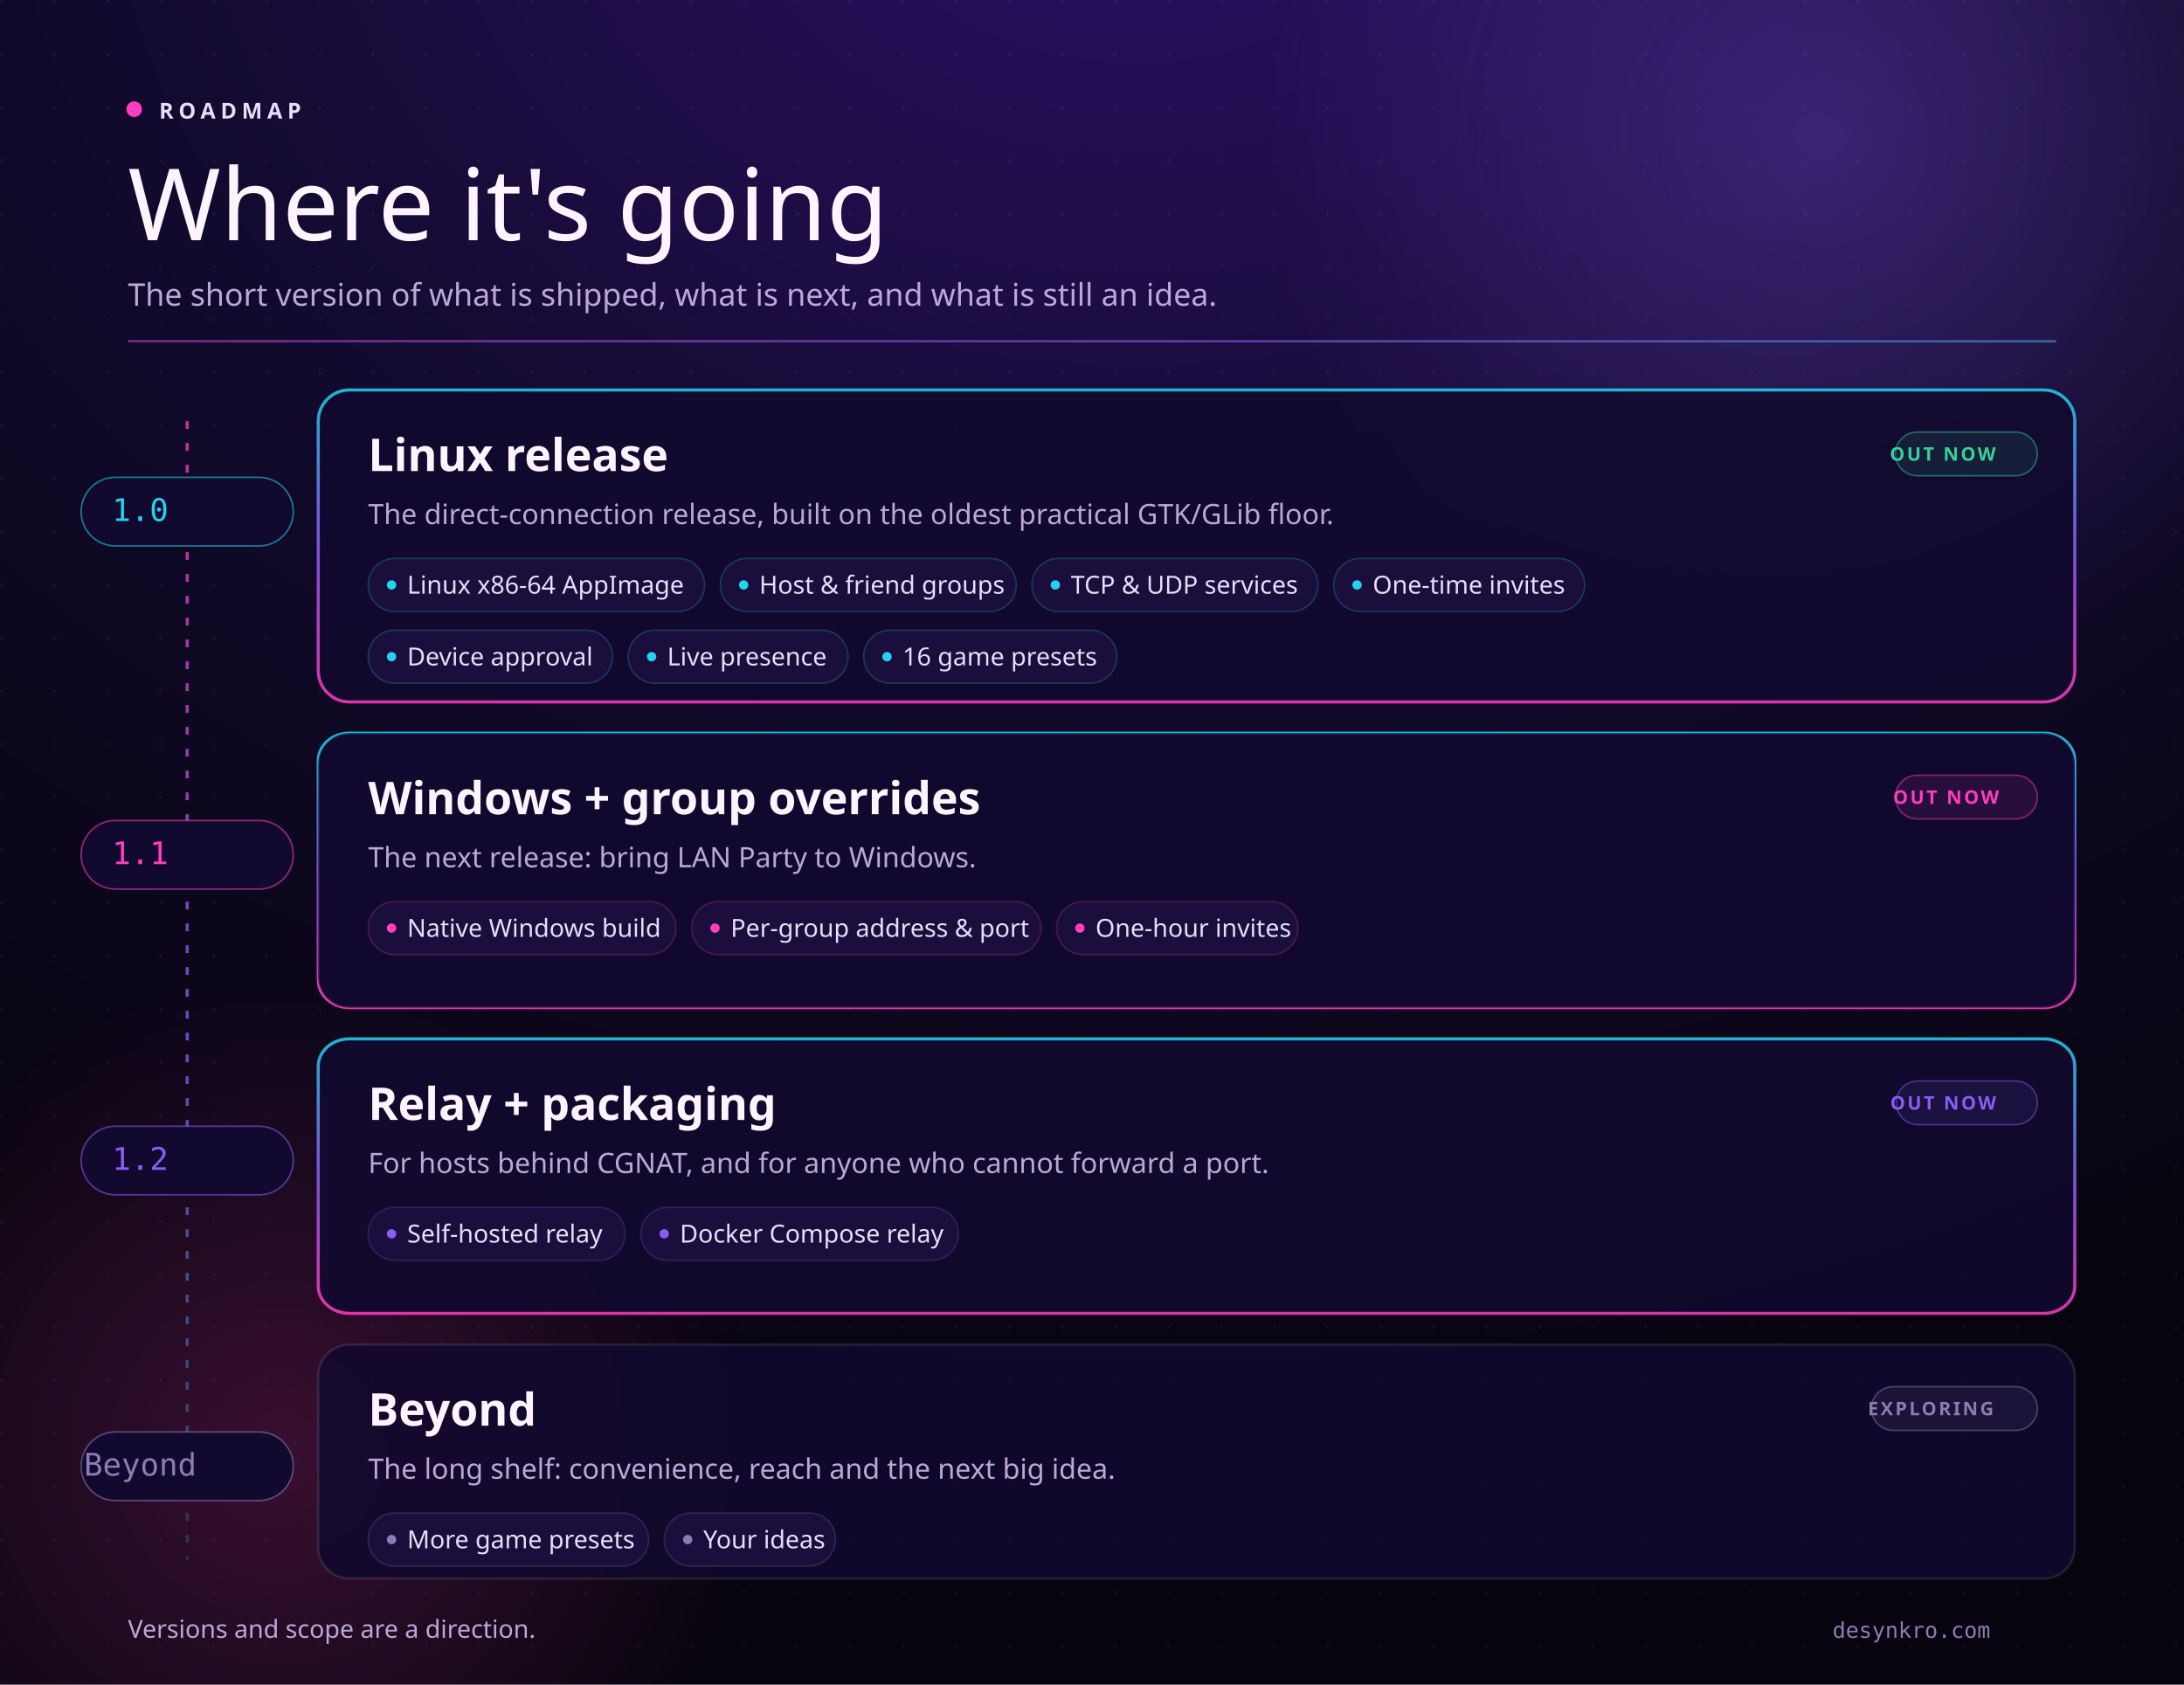
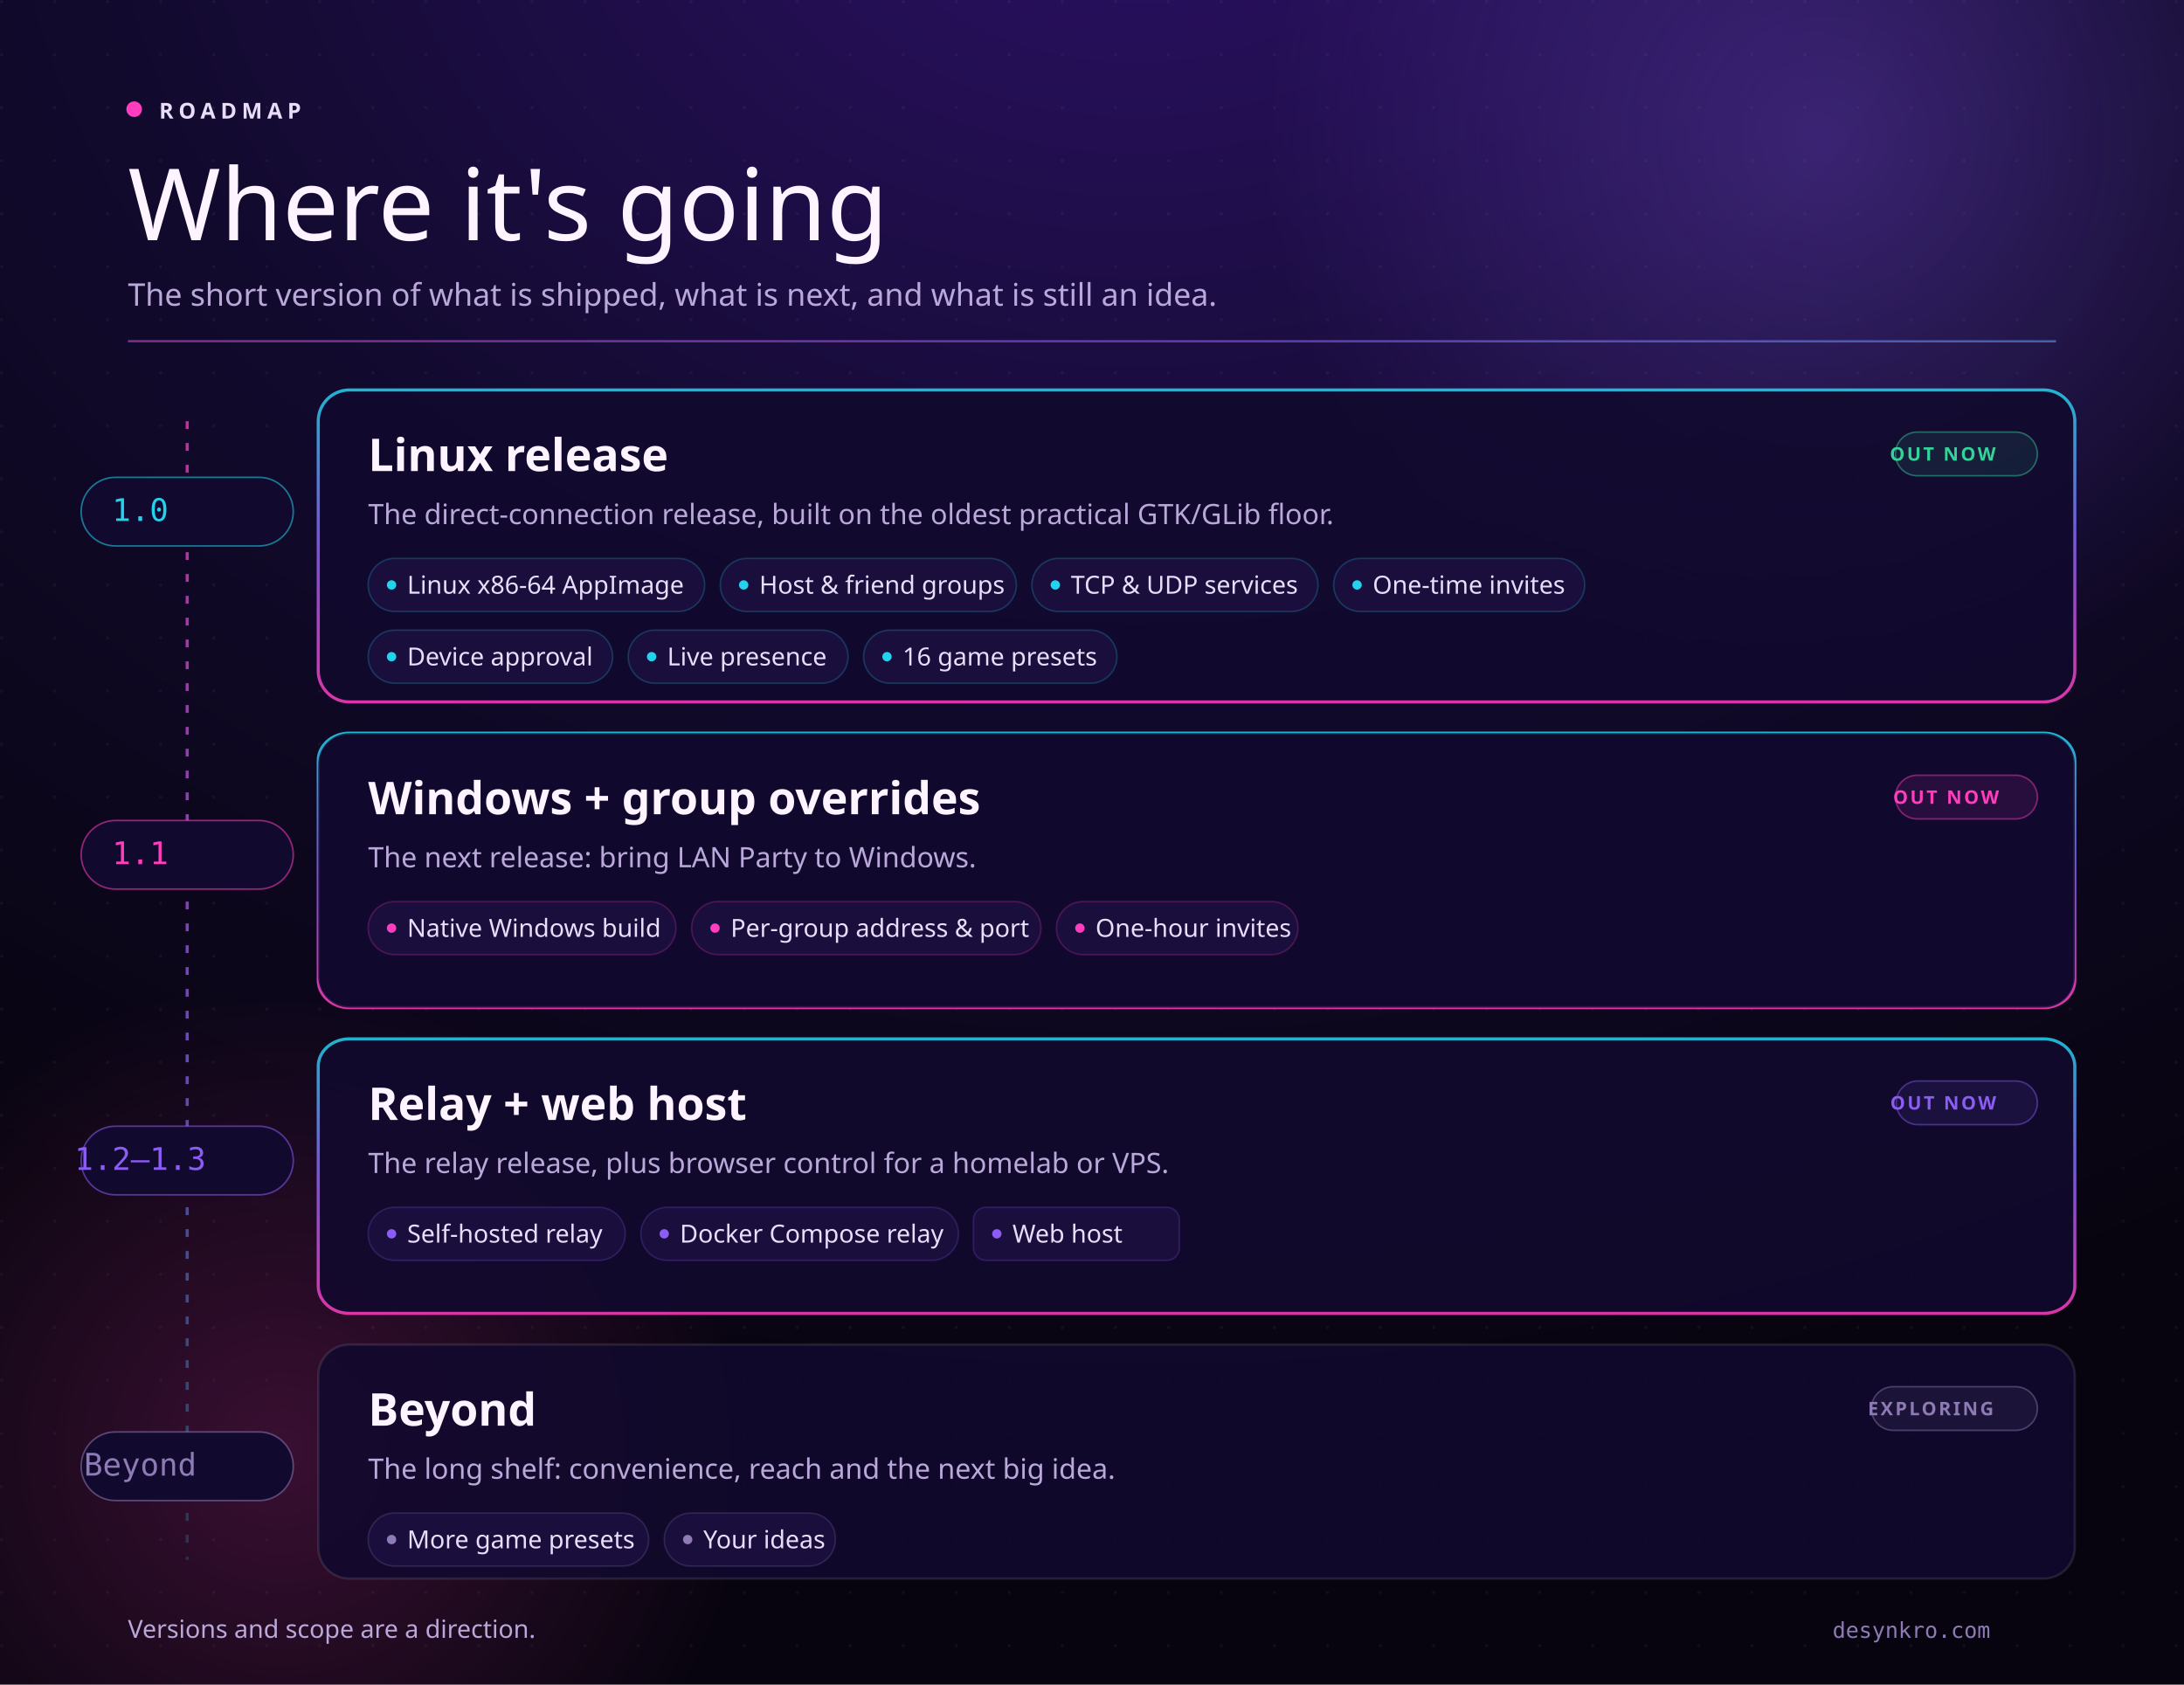
<svg xmlns="http://www.w3.org/2000/svg" width="1400" height="1080" viewBox="0 0 1400 1080">
  <defs>
    <radialGradient id="radial-gradient-1" cx="0" cy="0" r="1330" gradientTransform="matrix(1 0 0 0.771 728 -108)" gradientUnits="userSpaceOnUse">
      <stop offset="0" stop-color="#2c1166" />
      <stop offset="0.5" stop-color="#120a2e" />
      <stop offset="1" stop-color="#08040f" />
    </radialGradient>
    <clipPath id="clip-path-1">
      <path d="M0 0 L34 0 L34 34 L0 34 Z" />
    </clipPath>
    <clipPath id="clip-path-2">
      <path d="M0 0 L34 0 L34 34 L0 34 Z" />
    </clipPath>
    <clipPath id="clip-path-3">
      <path d="M0 0 L34 0 L34 34 L0 34 Z" />
    </clipPath>
    <clipPath id="clip-path-4">
      <path d="M0 0 L34 0 L34 34 L0 34 Z" />
    </clipPath>
    <pattern id="pattern-1" patternUnits="userSpaceOnUse" width="34" height="34" patternTransform="matrix(1 0 0 1 0 0)">
      <g clip-path="url(#clip-path-1)">
        <g clip-path="url(#clip-path-2)">
          <g clip-path="url(#clip-path-3)">
            <g clip-path="url(#clip-path-4)">
              <circle cx="1" cy="1" r="1" fill="#ffffff" opacity="0.045" />
            </g>
          </g>
        </g>
      </g>
    </pattern>
    <radialGradient id="radial-gradient-2" cx="1170" cy="90" r="360" gradientUnits="userSpaceOnUse">
      <stop offset="0" stop-color="#8b5cf6" stop-opacity="0.3" />
      <stop offset="1" stop-color="#8b5cf6" stop-opacity="0" />
    </radialGradient>
    <radialGradient id="radial-gradient-3" cx="180" cy="930" r="300" gradientUnits="userSpaceOnUse">
      <stop offset="0" stop-color="#ff3dbe" stop-opacity="0.2" />
      <stop offset="1" stop-color="#ff3dbe" stop-opacity="0" />
    </radialGradient>
    <linearGradient id="linear-gradient-1" x1="767" y1="842.88" x2="767" y2="665.12" gradientUnits="userSpaceOnUse">
      <stop offset="0" stop-color="#ff3dbe" />
      <stop offset="0.143" stop-color="#de46ce" />
      <stop offset="0.286" stop-color="#bd4fde" />
      <stop offset="0.429" stop-color="#9c58ee" />
      <stop offset="0.571" stop-color="#7c6df5" />
      <stop offset="0.714" stop-color="#5e8ff3" />
      <stop offset="0.857" stop-color="#40b1f0" />
      <stop offset="1" stop-color="#22d3ee" />
    </linearGradient>
    <linearGradient id="linear-gradient-2" x1="82" y1="218" x2="82.004" y2="221" gradientUnits="userSpaceOnUse">
      <stop offset="0" stop-color="#ff3dbe" />
      <stop offset="0.55" stop-color="#8b5cf6" />
      <stop offset="1" stop-color="#22d3ee" />
    </linearGradient>
    <linearGradient id="linear-gradient-3" x1="0" y1="270" x2="0" y2="1000" gradientUnits="userSpaceOnUse">
      <stop offset="0" stop-color="#ff3dbe" />
      <stop offset="0.55" stop-color="#8b5cf6" />
      <stop offset="1" stop-color="#22d3ee" stop-opacity="0.25" />
    </linearGradient>
    <linearGradient id="linear-gradient-4" x1="767" y1="451" x2="767" y2="249" gradientUnits="userSpaceOnUse">
      <stop offset="0" stop-color="#ff3dbe" />
      <stop offset="0.143" stop-color="#de46ce" />
      <stop offset="0.286" stop-color="#bd4fde" />
      <stop offset="0.429" stop-color="#9c58ee" />
      <stop offset="0.571" stop-color="#7c6df5" />
      <stop offset="0.714" stop-color="#5e8ff3" />
      <stop offset="0.857" stop-color="#40b1f0" />
      <stop offset="1" stop-color="#22d3ee" />
    </linearGradient>
    <linearGradient id="linear-gradient-5" x1="767" y1="646.88" x2="767" y2="469.12" gradientUnits="userSpaceOnUse">
      <stop offset="0" stop-color="#ff3dbe" />
      <stop offset="0.143" stop-color="#de46ce" />
      <stop offset="0.286" stop-color="#bd4fde" />
      <stop offset="0.429" stop-color="#9c58ee" />
      <stop offset="0.571" stop-color="#7c6df5" />
      <stop offset="0.714" stop-color="#5e8ff3" />
      <stop offset="0.857" stop-color="#40b1f0" />
      <stop offset="1" stop-color="#22d3ee" />
    </linearGradient>
    <linearGradient id="linear-gradient-6" x1="767" y1="646.75" x2="767" y2="469.25" gradientUnits="userSpaceOnUse">
      <stop offset="0" stop-color="#ff3dbe" />
      <stop offset="0.143" stop-color="#de46ce" />
      <stop offset="0.286" stop-color="#bd4fde" />
      <stop offset="0.429" stop-color="#9c58ee" />
      <stop offset="0.571" stop-color="#7c6df5" />
      <stop offset="0.714" stop-color="#5e8ff3" />
      <stop offset="0.857" stop-color="#40b1f0" />
      <stop offset="1" stop-color="#22d3ee" />
    </linearGradient>
  </defs>
  <g id="Layer_1" data-name="Layer 1">
    <rect x="0" y="0" width="1400" height="1080" fill="url(#radial-gradient-1)" />
    <rect x="0" y="0" width="1400" height="1080" fill="url(#pattern-1)" />
    <circle cx="1170" cy="90" r="360" fill="url(#radial-gradient-2)" />
    <circle cx="180" cy="930" r="300" fill="url(#radial-gradient-3)" />
    <path d="M224 666 L1310 666 C1321.046 666 1330 673.88 1330 683.6 L1330 824.4 C1330 834.12 1321.046 842 1310 842 L224 842 C212.954 842 204 834.12 204 824.4 L204 683.6 C204 673.88 212.954 666 224 666 Z" fill="#120a2e" fill-opacity="0.88" stroke="url(#linear-gradient-1)" stroke-opacity="0.85" stroke-width="2" />
    <circle cx="86" cy="70" r="5" fill="#ff3dbe" />
    <text transform="matrix(1 0 0 1 102 76)" x="0" y="0" xml:space="preserve" font-family="'IBM Plex Sans SmBld', sans-serif" font-size="14" font-weight="600" fill="#e9ddf9" letter-spacing="3.2">
      <tspan x="0" y="0">ROADMAP</tspan>
    </text>
    <text transform="matrix(1 0 0 1 82 154)" x="0" y="0" xml:space="preserve" font-family="'Space Grotesk', sans-serif" font-size="64" font-weight="500" fill="#fdf4ff">
      <tspan x="0" y="0">Where it's going</tspan>
    </text>
    <text transform="matrix(1 0 0 1 82 196)" x="0" y="0" xml:space="preserve" font-family="'IBM Plex Sans', sans-serif" font-size="20" fill="#b9a8d9">
      <tspan x="0" y="0">The short version of what is shipped, what is next, and what is still an idea.</tspan>
    </text>
    <rect x="82" y="218" width="1236" height="1.5" fill="url(#linear-gradient-2)" opacity="0.55" />
    <line x1="120" y1="270" x2="120" y2="1000" fill="#000000" stroke="url(#linear-gradient-3)" stroke-width="2" stroke-dasharray="5 9" opacity="0.75" />
    <circle cx="120" cy="328" r="14" fill="#08040f" stroke="#22d3ee" stroke-opacity="0.35" stroke-width="2" />
    <circle cx="120" cy="328" r="7" fill="#22d3ee" />
    <path d="M224 250 L1310 250 C1321.046 250 1330 258.954 1330 270 L1330 430 C1330 441.046 1321.046 450 1310 450 L224 450 C212.954 450 204 441.046 204 430 L204 270 C204 258.954 212.954 250 224 250 Z" fill="#120a2e" fill-opacity="0.88" stroke="url(#linear-gradient-4)" stroke-opacity="0.85" stroke-width="2" />
    <path d="M224 470 L1310 470 C1321.046 470 1330 477.88 1330 487.6 L1330 628.4 C1330 638.12 1321.046 646 1310 646 L224 646 C212.954 646 204 638.12 204 628.4 L204 487.6 C204 477.88 212.954 470 224 470 Z" fill="#120a2e" fill-opacity="0.88" stroke="url(#linear-gradient-5)" stroke-opacity="0.85" stroke-width="2" />
    <path d="M74 306 L166 306 C178.15 306 188 315.85 188 328 L188 328 C188 340.15 178.15 350 166 350 L74 350 C61.85 350 52 340.15 52 328 L52 328 C52 315.85 61.85 306 74 306 Z" fill="#120a2e" stroke="#22d3ee" stroke-opacity="0.55" />
    <text transform="matrix(1 0 0 1 120 334)" x="0" y="0" xml:space="preserve" font-family="'JetBrains Mono', monospace" font-size="20" fill="#22d3ee" text-anchor="middle">
      <tspan x="0" y="0">1.0</tspan>
    </text>
    <text transform="matrix(1 0 0 1 236 302)" x="0" y="0" xml:space="preserve" font-family="'IBM Plex Sans SmBld', sans-serif" font-size="29" font-weight="600" fill="#fdf4ff">
      <tspan x="0" y="0">Linux release</tspan>
    </text>
    <g>
      <path d="M1229 277 L1292 277 C1299.732 277 1306 283.268 1306 291 L1306 291 C1306 298.732 1299.732 305 1292 305 L1229 305 C1221.268 305 1215 298.732 1215 291 L1215 291 C1215 283.268 1221.268 277 1229 277 Z" fill="#34d399" fill-opacity="0.1" stroke="#34d399" stroke-opacity="0.45" />
      <text transform="matrix(1 0 0 1 1259.788 295.32)" x="0.7" y="0" xml:space="preserve" font-family="'IBM Plex Sans SmBld', sans-serif" font-size="12" font-weight="600" fill="#34d399" letter-spacing="1.4" text-anchor="middle">
        <tspan x="0.7" y="0">OUT NOW</tspan>
      </text>
    </g>
    <text transform="matrix(1 0 0 1 236 336)" x="0" y="0" xml:space="preserve" font-family="'IBM Plex Sans', sans-serif" font-size="18" fill="#b9a8d9">
      <tspan x="0" y="0">The direct-connection release, built on the oldest practical GTK/GLib floor.</tspan>
    </text>
    <path d="M253 358 L434.7 358 C444.089 358 451.7 365.611 451.7 375 L451.7 375 C451.7 384.389 444.089 392 434.7 392 L253 392 C243.611 392 236 384.389 236 375 L236 375 C236 365.611 243.611 358 253 358 Z" fill="#1a0e3d" stroke="#22d3ee" stroke-opacity="0.22" />
    <circle cx="251" cy="375" r="3" fill="#22d3ee" />
    <text transform="matrix(1 0 0 1 261 380.6)" x="0" y="0" xml:space="preserve" font-family="'IBM Plex Sans', sans-serif" font-size="16" fill="#e9ddf9">
      <tspan x="0" y="0">Linux x86-64 AppImage</tspan>
    </text>
    <path d="M478.712 358 L634.512 358 C643.901 358 651.512 365.611 651.512 375 L651.512 375 C651.512 384.389 643.901 392 634.512 392 L478.712 392 C469.323 392 461.712 384.389 461.712 375 L461.712 375 C461.712 365.611 469.323 358 478.712 358 Z" fill="#1a0e3d" stroke="#22d3ee" stroke-opacity="0.22" />
    <circle cx="476.712" cy="375" r="3" fill="#22d3ee" />
    <text transform="matrix(1 0 0 1 486.712 380.6)" x="0" y="0" xml:space="preserve" font-family="'IBM Plex Sans', sans-serif" font-size="16" fill="#e9ddf9">
      <tspan x="0" y="0">Host &amp; friend groups</tspan>
    </text>
    <path d="M678.472 358 L827.872 358 C837.261 358 844.872 365.611 844.872 375 L844.872 375 C844.872 384.389 837.261 392 827.872 392 L678.472 392 C669.083 392 661.472 384.389 661.472 375 L661.472 375 C661.472 365.611 669.083 358 678.472 358 Z" fill="#1a0e3d" stroke="#22d3ee" stroke-opacity="0.22" />
    <circle cx="676.472" cy="375" r="3" fill="#22d3ee" />
    <text transform="matrix(1 0 0 1 686.472 380.6)" x="0" y="0" xml:space="preserve" font-family="'IBM Plex Sans', sans-serif" font-size="16" fill="#e9ddf9">
      <tspan x="0" y="0">TCP &amp; UDP services</tspan>
    </text>
    <path d="M871.912 358 L998.812 358 C1008.201 358 1015.812 365.611 1015.812 375 L1015.812 375 C1015.812 384.389 1008.201 392 998.812 392 L871.912 392 C862.523 392 854.912 384.389 854.912 375 L854.912 375 C854.912 365.611 862.523 358 871.912 358 Z" fill="#1a0e3d" stroke="#22d3ee" stroke-opacity="0.22" />
    <circle cx="869.912" cy="375" r="3" fill="#22d3ee" />
    <text transform="matrix(1 0 0 1 879.912 380.6)" x="0" y="0" xml:space="preserve" font-family="'IBM Plex Sans', sans-serif" font-size="16" fill="#e9ddf9">
      <tspan x="0" y="0">One-time invites</tspan>
    </text>
    <path d="M253 404 L375.7 404 C385.089 404 392.7 411.611 392.7 421 L392.7 421 C392.7 430.389 385.089 438 375.7 438 L253 438 C243.611 438 236 430.389 236 421 L236 421 C236 411.611 243.611 404 253 404 Z" fill="#1a0e3d" stroke="#22d3ee" stroke-opacity="0.22" />
    <circle cx="251" cy="421" r="3" fill="#22d3ee" />
    <text transform="matrix(1 0 0 1 261 426.6)" x="0" y="0" xml:space="preserve" font-family="'IBM Plex Sans', sans-serif" font-size="16" fill="#e9ddf9">
      <tspan x="0" y="0">Device approval</tspan>
    </text>
    <path d="M419.704 404 L526.604 404 C535.993 404 543.604 411.611 543.604 421 L543.604 421 C543.604 430.389 535.993 438 526.604 438 L419.704 438 C410.315 438 402.704 430.389 402.704 421 L402.704 421 C402.704 411.611 410.315 404 419.704 404 Z" fill="#1a0e3d" stroke="#22d3ee" stroke-opacity="0.22" />
    <circle cx="417.704" cy="421" r="3" fill="#22d3ee" />
    <text transform="matrix(1 0 0 1 427.704 426.6)" x="0" y="0" xml:space="preserve" font-family="'IBM Plex Sans', sans-serif" font-size="16" fill="#e9ddf9">
      <tspan x="0" y="0">Live presence</tspan>
    </text>
    <path d="M570.584 404 L698.984 404 C708.373 404 715.984 411.611 715.984 421 L715.984 421 C715.984 430.389 708.373 438 698.984 438 L570.584 438 C561.195 438 553.584 430.389 553.584 421 L553.584 421 C553.584 411.611 561.195 404 570.584 404 Z" fill="#1a0e3d" stroke="#22d3ee" stroke-opacity="0.22" />
    <circle cx="568.584" cy="421" r="3" fill="#22d3ee" />
    <text transform="matrix(1 0 0 1 578.584 426.6)" x="0" y="0" xml:space="preserve" font-family="'IBM Plex Sans', sans-serif" font-size="16" fill="#e9ddf9">
      <tspan x="0" y="0">16 game presets</tspan>
    </text>
    <circle cx="120" cy="548" r="14" fill="#08040f" stroke="#ff3dbe" stroke-opacity="0.35" stroke-width="2" />
    <circle cx="120" cy="548" r="7" fill="#ff3dbe" />
    <path d="M224 470 L1310 470 C1321.046 470 1330 478.954 1330 490 L1330 626 C1330 637.046 1321.046 646 1310 646 L224 646 C212.954 646 204 637.046 204 626 L204 490 C204 478.954 212.954 470 224 470 Z" fill="#120a2e" fill-opacity="0.88" stroke="url(#linear-gradient-6)" stroke-opacity="0.1" stroke-width="1.5" />
    <path d="M74 526 L166 526 C178.15 526 188 535.85 188 548 L188 548 C188 560.15 178.15 570 166 570 L74 570 C61.85 570 52 560.15 52 548 L52 548 C52 535.85 61.85 526 74 526 Z" fill="#120a2e" stroke="#ff3dbe" stroke-opacity="0.55" />
    <text transform="matrix(1 0 0 1 120 554)" x="0" y="0" xml:space="preserve" font-family="'JetBrains Mono', monospace" font-size="20" fill="#ff3dbe" text-anchor="middle">
      <tspan x="0" y="0">1.1</tspan>
    </text>
    <text transform="matrix(1 0 0 1 236 522)" x="0" y="0" xml:space="preserve" font-family="'IBM Plex Sans SmBld', sans-serif" font-size="29" font-weight="600" fill="#fdf4ff">
      <tspan x="0" y="0">Windows + group overrides</tspan>
    </text>
    <g>
      <path d="M1229 497 L1292 497 C1299.732 497 1306 503.268 1306 511 L1306 511 C1306 518.732 1299.732 525 1292 525 L1229 525 C1221.268 525 1215 518.732 1215 511 L1215 511 C1215 503.268 1221.268 497 1229 497 Z" fill="#ff3dbe" fill-opacity="0.1" stroke="#ff3dbe" stroke-opacity="0.45" />
      <text transform="matrix(1 0 0 1 1261.87 515.32)" x="0.7" y="0" xml:space="preserve" font-family="'IBM Plex Sans SmBld', sans-serif" font-size="12" font-weight="600" fill="#ff3dbe" letter-spacing="1.4" text-anchor="middle">
        <tspan x="0.7" y="0">OUT NOW</tspan>
      </text>
    </g>
    <text transform="matrix(1 0 0 1 236 556)" x="0" y="0" xml:space="preserve" font-family="'IBM Plex Sans', sans-serif" font-size="18" fill="#b9a8d9">
      <tspan x="0" y="0">The next release: bring LAN Party to Windows.</tspan>
    </text>
    <path d="M253 578 L416.3 578 C425.689 578 433.3 585.611 433.3 595 L433.3 595 C433.3 604.389 425.689 612 416.3 612 L253 612 C243.611 612 236 604.389 236 595 L236 595 C236 585.611 243.611 578 253 578 Z" fill="#1a0e3d" stroke="#ff3dbe" stroke-opacity="0.22" />
    <circle cx="251" cy="595" r="3" fill="#ff3dbe" />
    <text transform="matrix(1 0 0 1 261 600.6)" x="0" y="0" xml:space="preserve" font-family="'IBM Plex Sans', sans-serif" font-size="16" fill="#e9ddf9">
      <tspan x="0" y="0">Native Windows build</tspan>
    </text>
    <path d="M460.344 578 L650.244 578 C659.633 578 667.244 585.611 667.244 595 L667.244 595 C667.244 604.389 659.633 612 650.244 612 L460.344 612 C450.955 612 443.344 604.389 443.344 595 L443.344 595 C443.344 585.611 450.955 578 460.344 578 Z" fill="#1a0e3d" stroke="#ff3dbe" stroke-opacity="0.22" />
    <circle cx="458.344" cy="595" r="3" fill="#ff3dbe" />
    <text transform="matrix(1 0 0 1 468.344 600.6)" x="0" y="0" xml:space="preserve" font-family="'IBM Plex Sans', sans-serif" font-size="16" fill="#e9ddf9">
      <tspan x="0" y="0">Per-group address &amp; port</tspan>
    </text>
    <path d="M694.232 578 L815.016 578 C824.405 578 832.016 585.611 832.016 595 L832.016 595 C832.016 604.389 824.405 612 815.016 612 L694.232 612 C684.843 612 677.232 604.389 677.232 595 L677.232 595 C677.232 585.611 684.843 578 694.232 578 Z" fill="#1a0e3d" stroke="#ff3dbe" stroke-opacity="0.22" />
    <circle cx="692.232" cy="595" r="3" fill="#ff3dbe" />
    <text transform="matrix(1 0 0 1 702.232 600.6)" x="0" y="0" xml:space="preserve" font-family="'IBM Plex Sans', sans-serif" font-size="16" fill="#e9ddf9">
      <tspan x="0" y="0">One-hour invites</tspan>
    </text>
    <circle cx="120" cy="744" r="14" fill="#08040f" stroke="#8b5cf6" stroke-opacity="0.35" stroke-width="2" />
    <circle cx="120" cy="744" r="7" fill="#8b5cf6" />
    <path d="M74 722 L166 722 C178.15 722 188 731.85 188 744 L188 744 C188 756.15 178.15 766 166 766 L74 766 C61.85 766 52 756.15 52 744 L52 744 C52 731.85 61.85 722 74 722 Z" fill="#120a2e" stroke="#8b5cf6" stroke-opacity="0.55" />
    <text transform="matrix(1 0 0 1 120 750)" x="0" y="0" xml:space="preserve" font-family="'JetBrains Mono', monospace" font-size="20" fill="#8b5cf6" text-anchor="middle">
-       <tspan x="0" y="0">1.2</tspan>
+       <tspan x="0" y="0">1.2–1.3</tspan>
    </text>
    <text transform="matrix(1 0 0 1 236 718)" x="0" y="0" xml:space="preserve" font-family="'IBM Plex Sans SmBld', sans-serif" font-size="29" font-weight="600" fill="#fdf4ff">
-       <tspan x="0" y="0">Relay + packaging</tspan>
+       <tspan x="0" y="0">Relay + web host</tspan>
    </text>
    <g>
      <path d="M1229.5 693 L1292 693 C1299.732 693 1306 699.268 1306 707 L1306 707 C1306 714.732 1299.732 721 1292 721 L1229.5 721 C1221.768 721 1215.5 714.732 1215.5 707 L1215.5 707 C1215.5 699.268 1221.768 693 1229.5 693 Z" fill="#8b5cf6" fill-opacity="0.1" stroke="#8b5cf6" stroke-opacity="0.45" />
      <text transform="matrix(1 0 0 1 1260.066 711.32)" x="0.7" y="0" xml:space="preserve" font-family="'IBM Plex Sans SmBld', sans-serif" font-size="12" font-weight="600" fill="#8b5cf6" letter-spacing="1.4" text-anchor="middle">
        <tspan x="0.7" y="0">OUT NOW</tspan>
      </text>
    </g>
    <text transform="matrix(1 0 0 1 236 752)" x="0" y="0" xml:space="preserve" font-family="'IBM Plex Sans', sans-serif" font-size="18" fill="#b9a8d9">
-       <tspan x="0" y="0">For hosts behind CGNAT, and for anyone who cannot forward a port.</tspan>
+       <tspan x="0" y="0">The relay release, plus browser control for a homelab or VPS.</tspan>
    </text>
    <path d="M253 774 L383.8 774 C393.189 774 400.8 781.611 400.8 791 L400.8 791 C400.8 800.389 393.189 808 383.8 808 L253 808 C243.611 808 236 800.389 236 791 L236 791 C236 781.611 243.611 774 253 774 Z" fill="#1a0e3d" stroke="#8b5cf6" stroke-opacity="0.22" />
    <circle cx="251" cy="791" r="3" fill="#8b5cf6" />
    <text transform="matrix(1 0 0 1 261 796.6)" x="0" y="0" xml:space="preserve" font-family="'IBM Plex Sans', sans-serif" font-size="16" fill="#e9ddf9">
      <tspan x="0" y="0">Self-hosted relay</tspan>
    </text>
    <path d="M427.788 774 L597.388 774 C606.777 774 614.388 781.611 614.388 791 L614.388 791 C614.388 800.389 606.777 808 597.388 808 L427.788 808 C418.399 808 410.788 800.389 410.788 791 L410.788 791 C410.788 781.611 418.399 774 427.788 774 Z" fill="#1a0e3d" stroke="#8b5cf6" stroke-opacity="0.22" />
    <circle cx="425.788" cy="791" r="3" fill="#8b5cf6" />
    <text transform="matrix(1 0 0 1 435.788 796.6)" x="0" y="0" xml:space="preserve" font-family="'IBM Plex Sans', sans-serif" font-size="16" fill="#e9ddf9">
      <tspan x="0" y="0">Docker Compose relay</tspan>
+     </text>
+     <rect x="624" y="774" width="132" height="34" rx="8" fill="#1a0e3d" stroke="#8b5cf6" stroke-opacity="0.22" />
+     <circle cx="639" cy="791" r="3" fill="#8b5cf6" />
+     <text transform="matrix(1 0 0 1 649 796.6)" x="0" y="0" xml:space="preserve" font-family="'IBM Plex Sans', sans-serif" font-size="16" fill="#e9ddf9">
+       <tspan x="0" y="0">Web host</tspan>
    </text>
    <circle cx="120" cy="940" r="14" fill="#08040f" stroke="#8e7bb5" stroke-opacity="0.35" stroke-width="2" />
    <circle cx="120" cy="940" r="7" fill="#8e7bb5" />
    <path d="M224 862 L1310 862 C1321.046 862 1330 870.954 1330 882 L1330 992 C1330 1003.046 1321.046 1012 1310 1012 L224 1012 C212.954 1012 204 1003.046 204 992 L204 882 C204 870.954 212.954 862 224 862 Z" fill="#120a2e" fill-opacity="0.88" stroke="#ffffff" stroke-opacity="0.1" stroke-width="1.5" />
    <path d="M74 918 L166 918 C178.15 918 188 927.85 188 940 L188 940 C188 952.15 178.15 962 166 962 L74 962 C61.85 962 52 952.15 52 940 L52 940 C52 927.85 61.85 918 74 918 Z" fill="#120a2e" stroke="#8e7bb5" stroke-opacity="0.55" />
    <text transform="matrix(1 0 0 1 120 946)" x="0" y="0" xml:space="preserve" font-family="'JetBrains Mono', monospace" font-size="20" fill="#8e7bb5" text-anchor="middle">
      <tspan x="0" y="0">Beyond</tspan>
    </text>
    <text transform="matrix(1 0 0 1 236 914)" x="0" y="0" xml:space="preserve" font-family="'IBM Plex Sans SmBld', sans-serif" font-size="29" font-weight="600" fill="#fdf4ff">
      <tspan x="0" y="0">Beyond</tspan>
    </text>
    <g>
      <path d="M1213.6 889 L1292 889 C1299.732 889 1306 895.268 1306 903 L1306 903 C1306 910.732 1299.732 917 1292 917 L1213.6 917 C1205.868 917 1199.6 910.732 1199.6 903 L1199.6 903 C1199.6 895.268 1205.868 889 1213.6 889 Z" fill="#8e7bb5" fill-opacity="0.1" stroke="#8e7bb5" stroke-opacity="0.45" />
      <text transform="matrix(1 0 0 1 1252.082 907.32)" x="0.7" y="0" xml:space="preserve" font-family="'IBM Plex Sans SmBld', sans-serif" font-size="12" font-weight="600" fill="#8e7bb5" letter-spacing="1.4" text-anchor="middle">
        <tspan x="0.7" y="0">EXPLORING</tspan>
      </text>
    </g>
    <text transform="matrix(1 0 0 1 236 948)" x="0" y="0" xml:space="preserve" font-family="'IBM Plex Sans', sans-serif" font-size="18" fill="#b9a8d9">
      <tspan x="0" y="0">The long shelf: convenience, reach and the next big idea.</tspan>
    </text>
    <path d="M253 970 L398.8 970 C408.189 970 415.8 977.611 415.8 987 L415.8 987 C415.8 996.389 408.189 1004 398.8 1004 L253 1004 C243.611 1004 236 996.389 236 987 L236 987 C236 977.611 243.611 970 253 970 Z" fill="#1a0e3d" stroke="#8e7bb5" stroke-opacity="0.22" />
    <circle cx="251" cy="987" r="3" fill="#8e7bb5" />
    <text transform="matrix(1 0 0 1 261 992.6)" x="0" y="0" xml:space="preserve" font-family="'IBM Plex Sans', sans-serif" font-size="16" fill="#e9ddf9">
      <tspan x="0" y="0">More game presets</tspan>
    </text>
    <path d="M442.824 970 L518.456 970 C527.845 970 535.456 976.611 535.456 986 L535.456 987 C535.456 996.389 527.845 1004 518.456 1004 L442.824 1004 C433.435 1004 425.824 996.389 425.824 987 L425.824 987 C425.824 977.611 433.435 970 442.824 970 Z" fill="#1a0e3d" stroke="#8e7bb5" stroke-opacity="0.22" />
    <circle cx="440.824" cy="987" r="3" fill="#8e7bb5" />
    <text transform="matrix(1 0 0 1 450.824 992.6)" x="0" y="0" xml:space="preserve" font-family="'IBM Plex Sans', sans-serif" font-size="16" fill="#e9ddf9">
      <tspan x="0" y="0">Your ideas</tspan>
    </text>
    <text transform="matrix(1 0 0 1 82 1050)" x="0" y="0" xml:space="preserve" font-family="'IBM Plex Sans', sans-serif" font-size="16" fill="#b9a8d9">
      <tspan x="0" y="0">Versions and scope are a direction.</tspan>
    </text>
    <text transform="matrix(1 0 0 1 1318 1050)" x="0" y="0" xml:space="preserve" font-family="'JetBrains Mono', monospace" font-size="14" fill="#8e7bb5" text-anchor="end">
      <tspan x="0" y="0">desynkro.com</tspan>
    </text>
  </g>
</svg>
